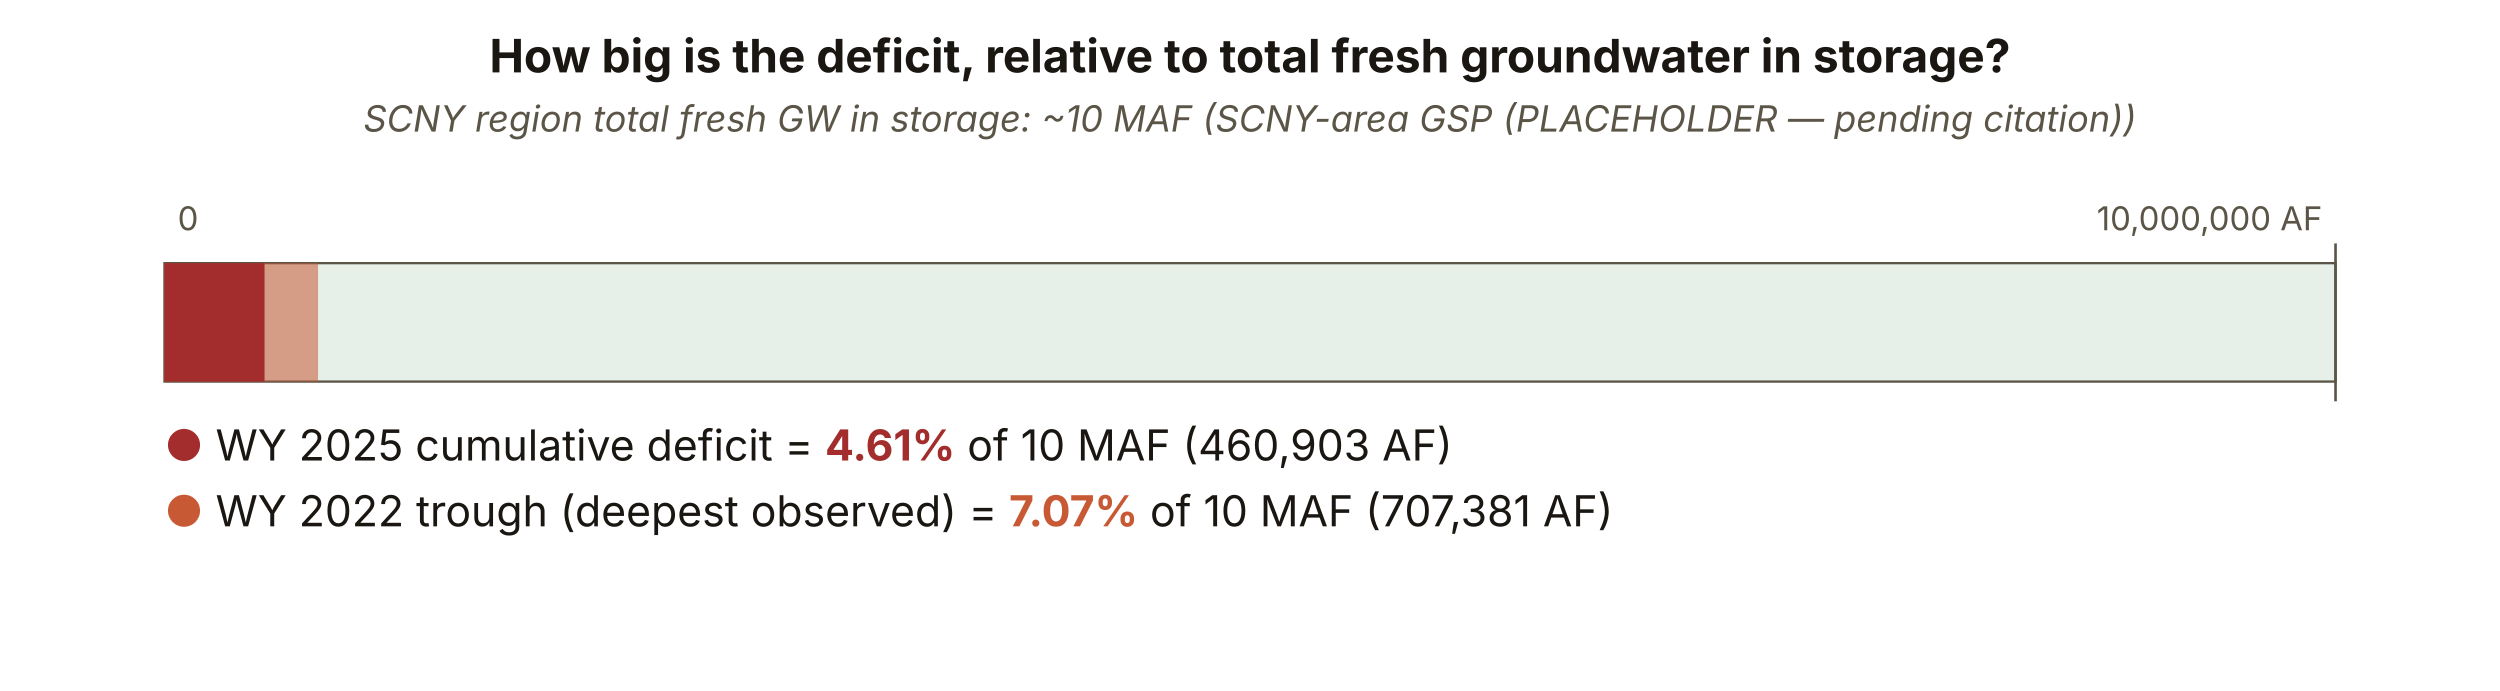
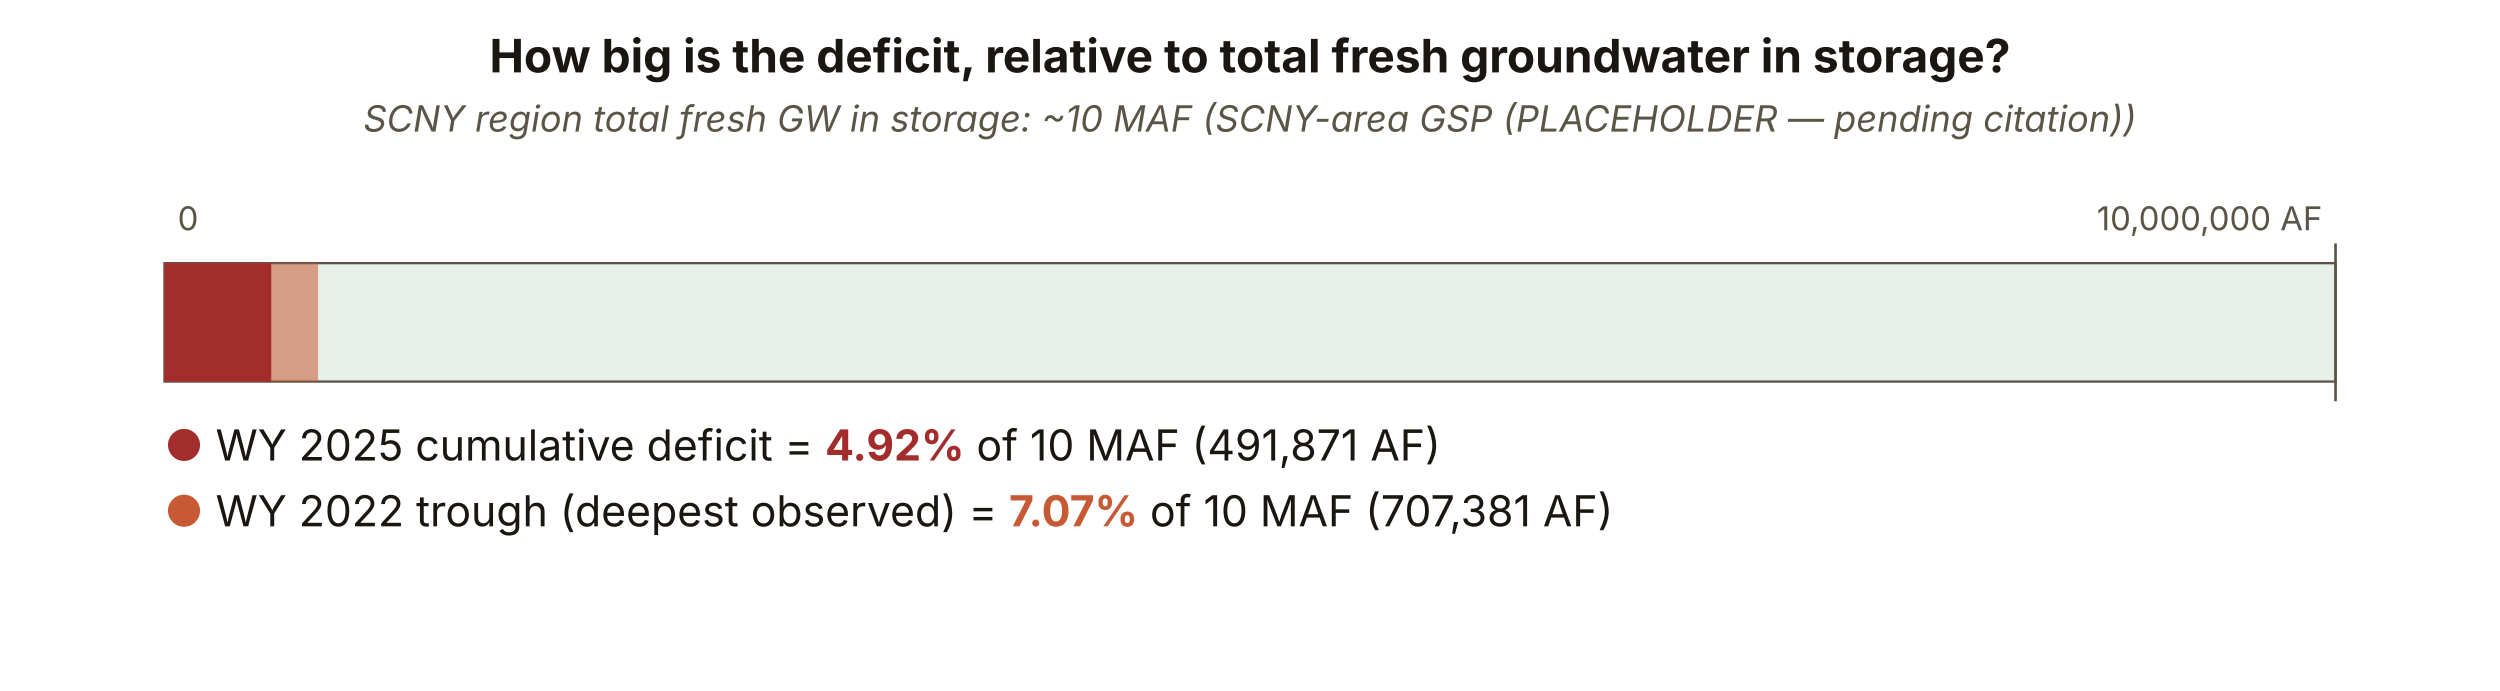
<svg xmlns="http://www.w3.org/2000/svg" viewBox="0 0 760 210" style="background:#fafaf7;font-family:'Inter',ui-sans-serif,system-ui;width:100%;height:auto;display:block;">
  <text x="380.0" y="22" text-anchor="middle" font-size="14" font-weight="700" fill="#1a1612">How big is the deficit, relative to total fresh groundwater in storage?</text>
  <text x="380.0" y="40" text-anchor="middle" font-size="11" fill="#5b5547" font-style="italic">SCNY region total fresh GW in storage: ~10 MAF (SCNY-area GSP (PLACEHOLDER — pending citation))</text>
  <rect x="50" y="80" width="660" height="36" fill="#e6f0e8" stroke="#5b5547" stroke-width="0.7" />
  <rect x="50" y="80" width="46.69" height="36" fill="#c75a35" fill-opacity="0.55" />
-   <rect x="50" y="80" width="30.42" height="36" fill="#a32d2d" />
+   <rect x="50" y="80" width="32.46" height="36" fill="#a32d2d" />
  <line x1="710" y1="74" x2="710" y2="122" stroke="#5b5547" stroke-width="0.8" />
  <text x="706" y="70" text-anchor="end" font-size="10" fill="#5b5547">10,000,000 AF</text>
  <text x="54" y="70" font-size="10" fill="#5b5547">0</text>
  <text x="50" y="140" font-size="13" fill="#1a1612">
-     <tspan font-weight="700" fill="#a32d2d">●</tspan> WY 2025 cumulative deficit = <tspan font-weight="700" fill="#a32d2d">4.61%</tspan> of 10 MAF (460,903 AF)</text>
+     <tspan font-weight="700" fill="#a32d2d">●</tspan> WY 2025 cumulative deficit = <tspan font-weight="700" fill="#a32d2d">4.92%</tspan> of 10 MAF (491,871 AF)</text>
  <text x="50" y="160" font-size="13" fill="#1a1612">
    <tspan font-weight="700" fill="#c75a35">●</tspan> WY 2022 trough (deepest observed) = <tspan font-weight="700" fill="#c75a35">7.07%</tspan> of 10 MAF (707,381 AF)</text>
</svg>
